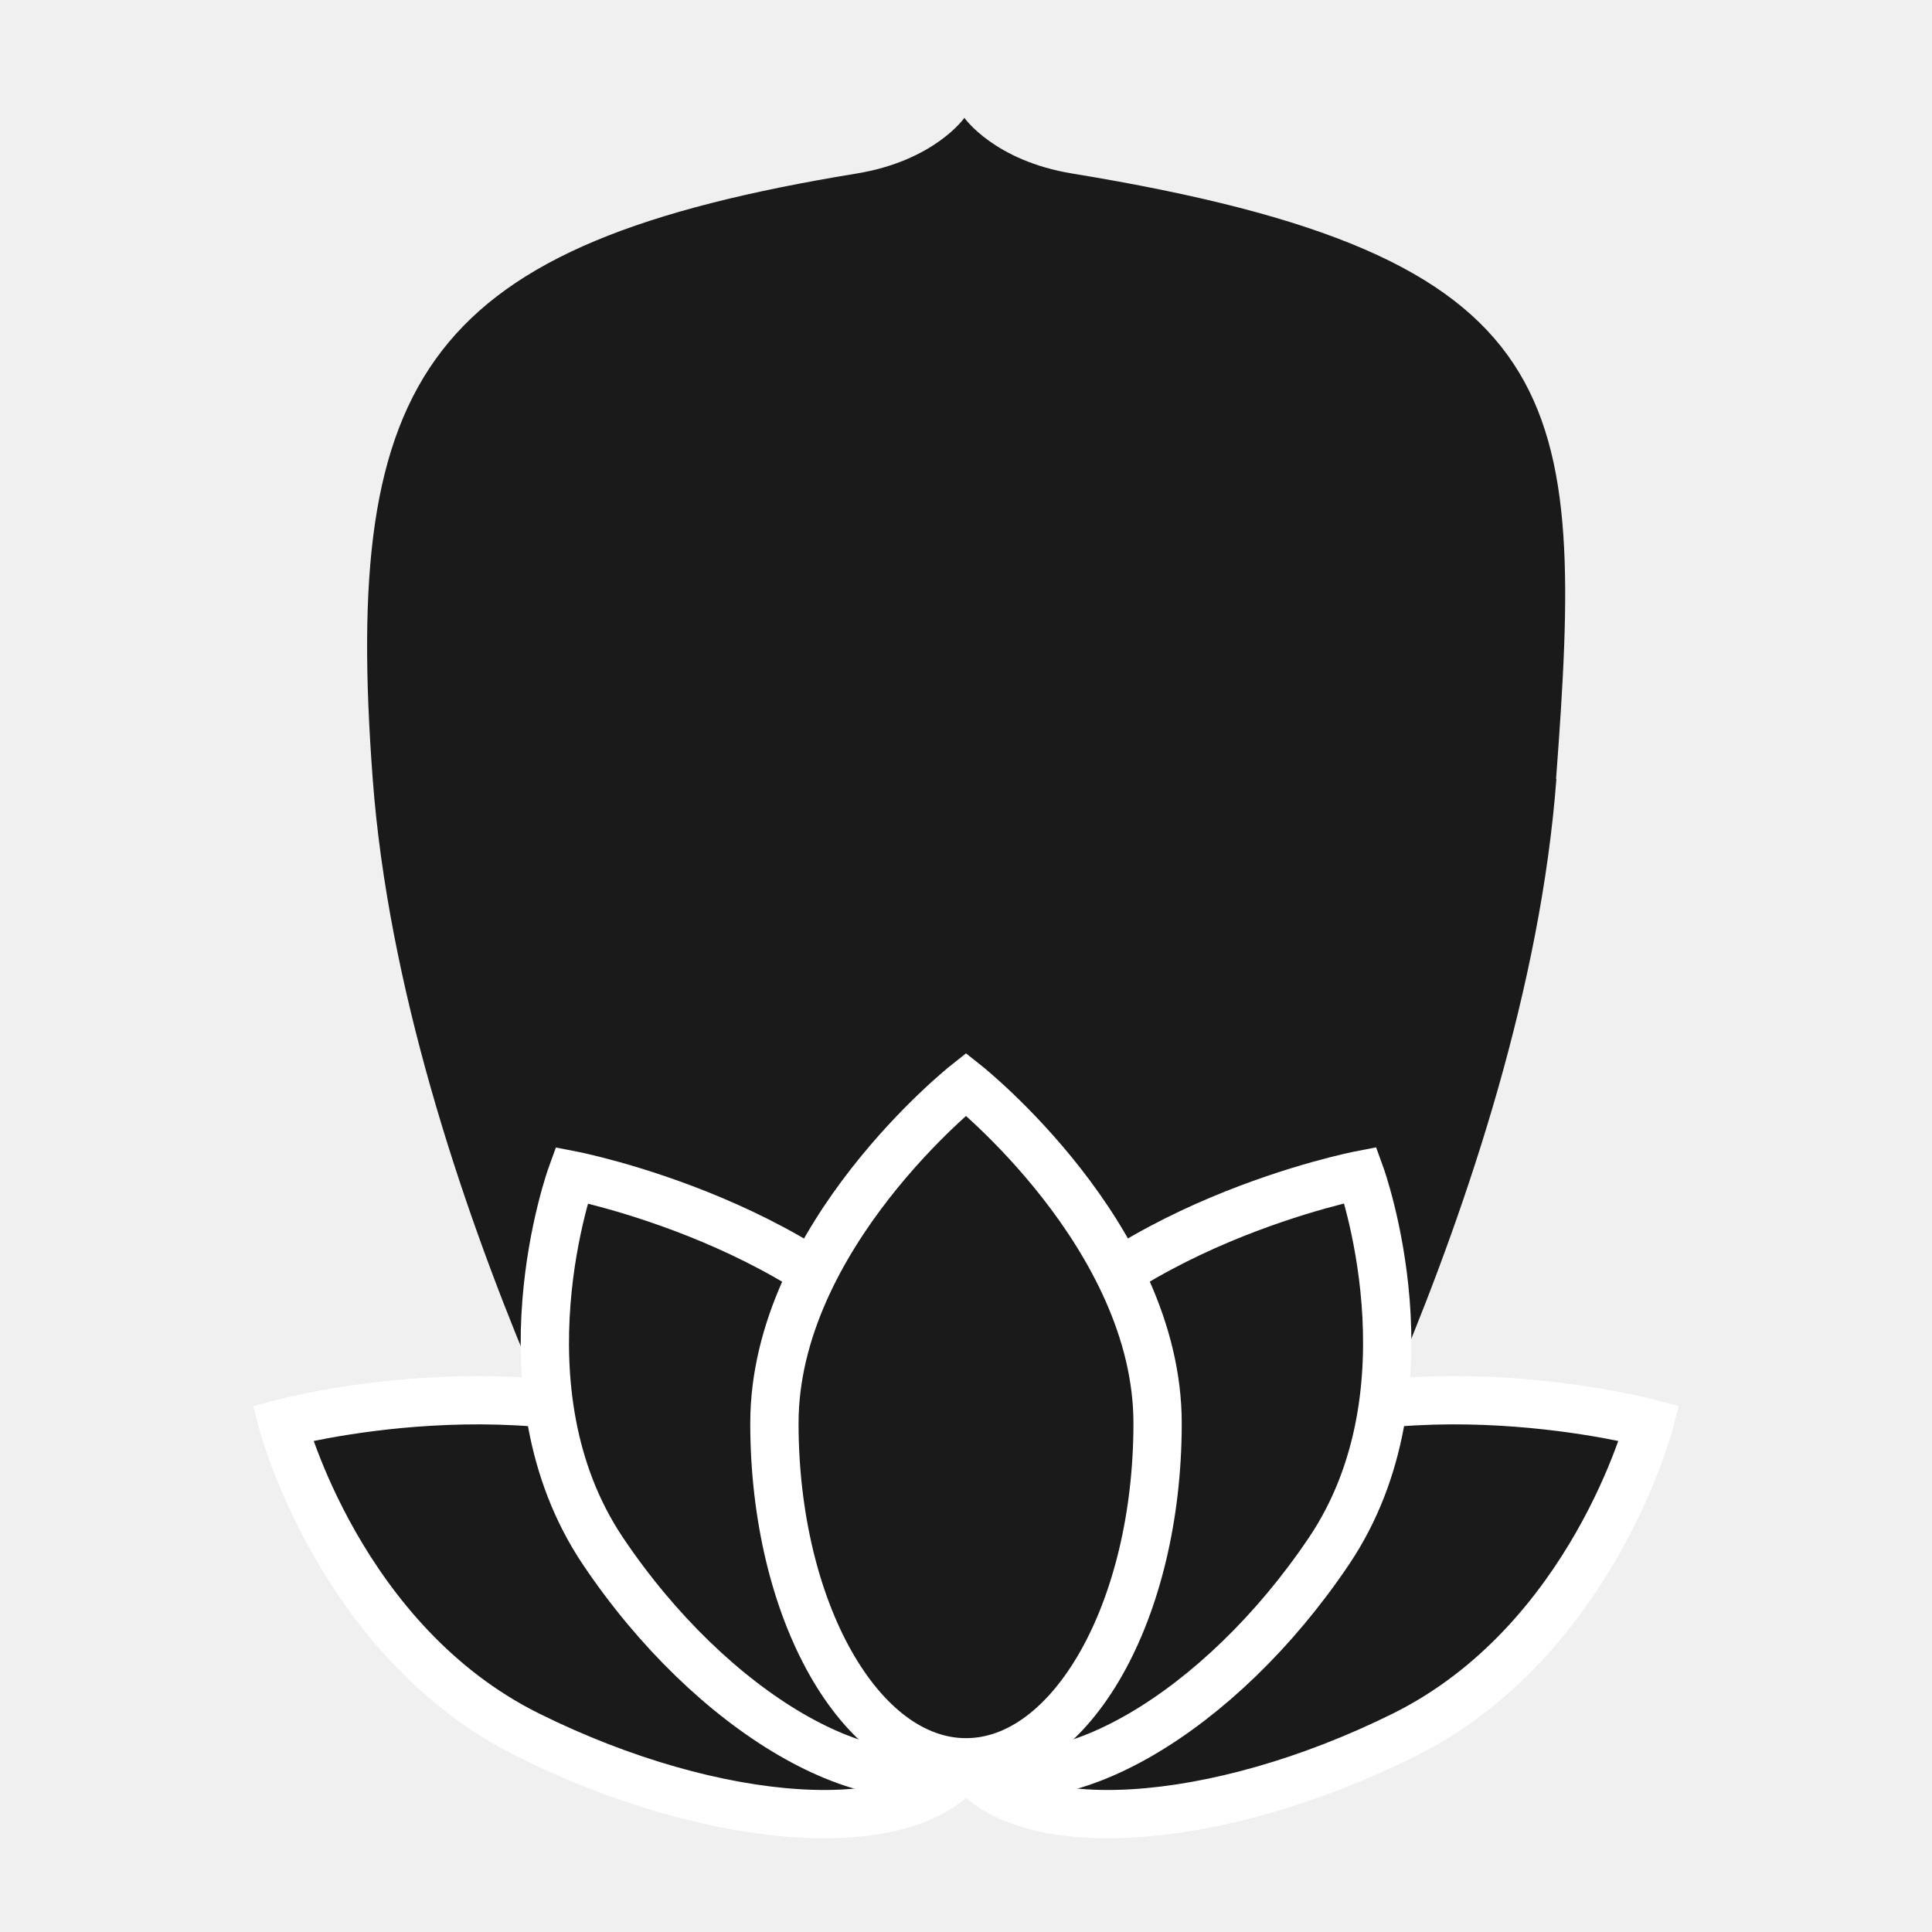
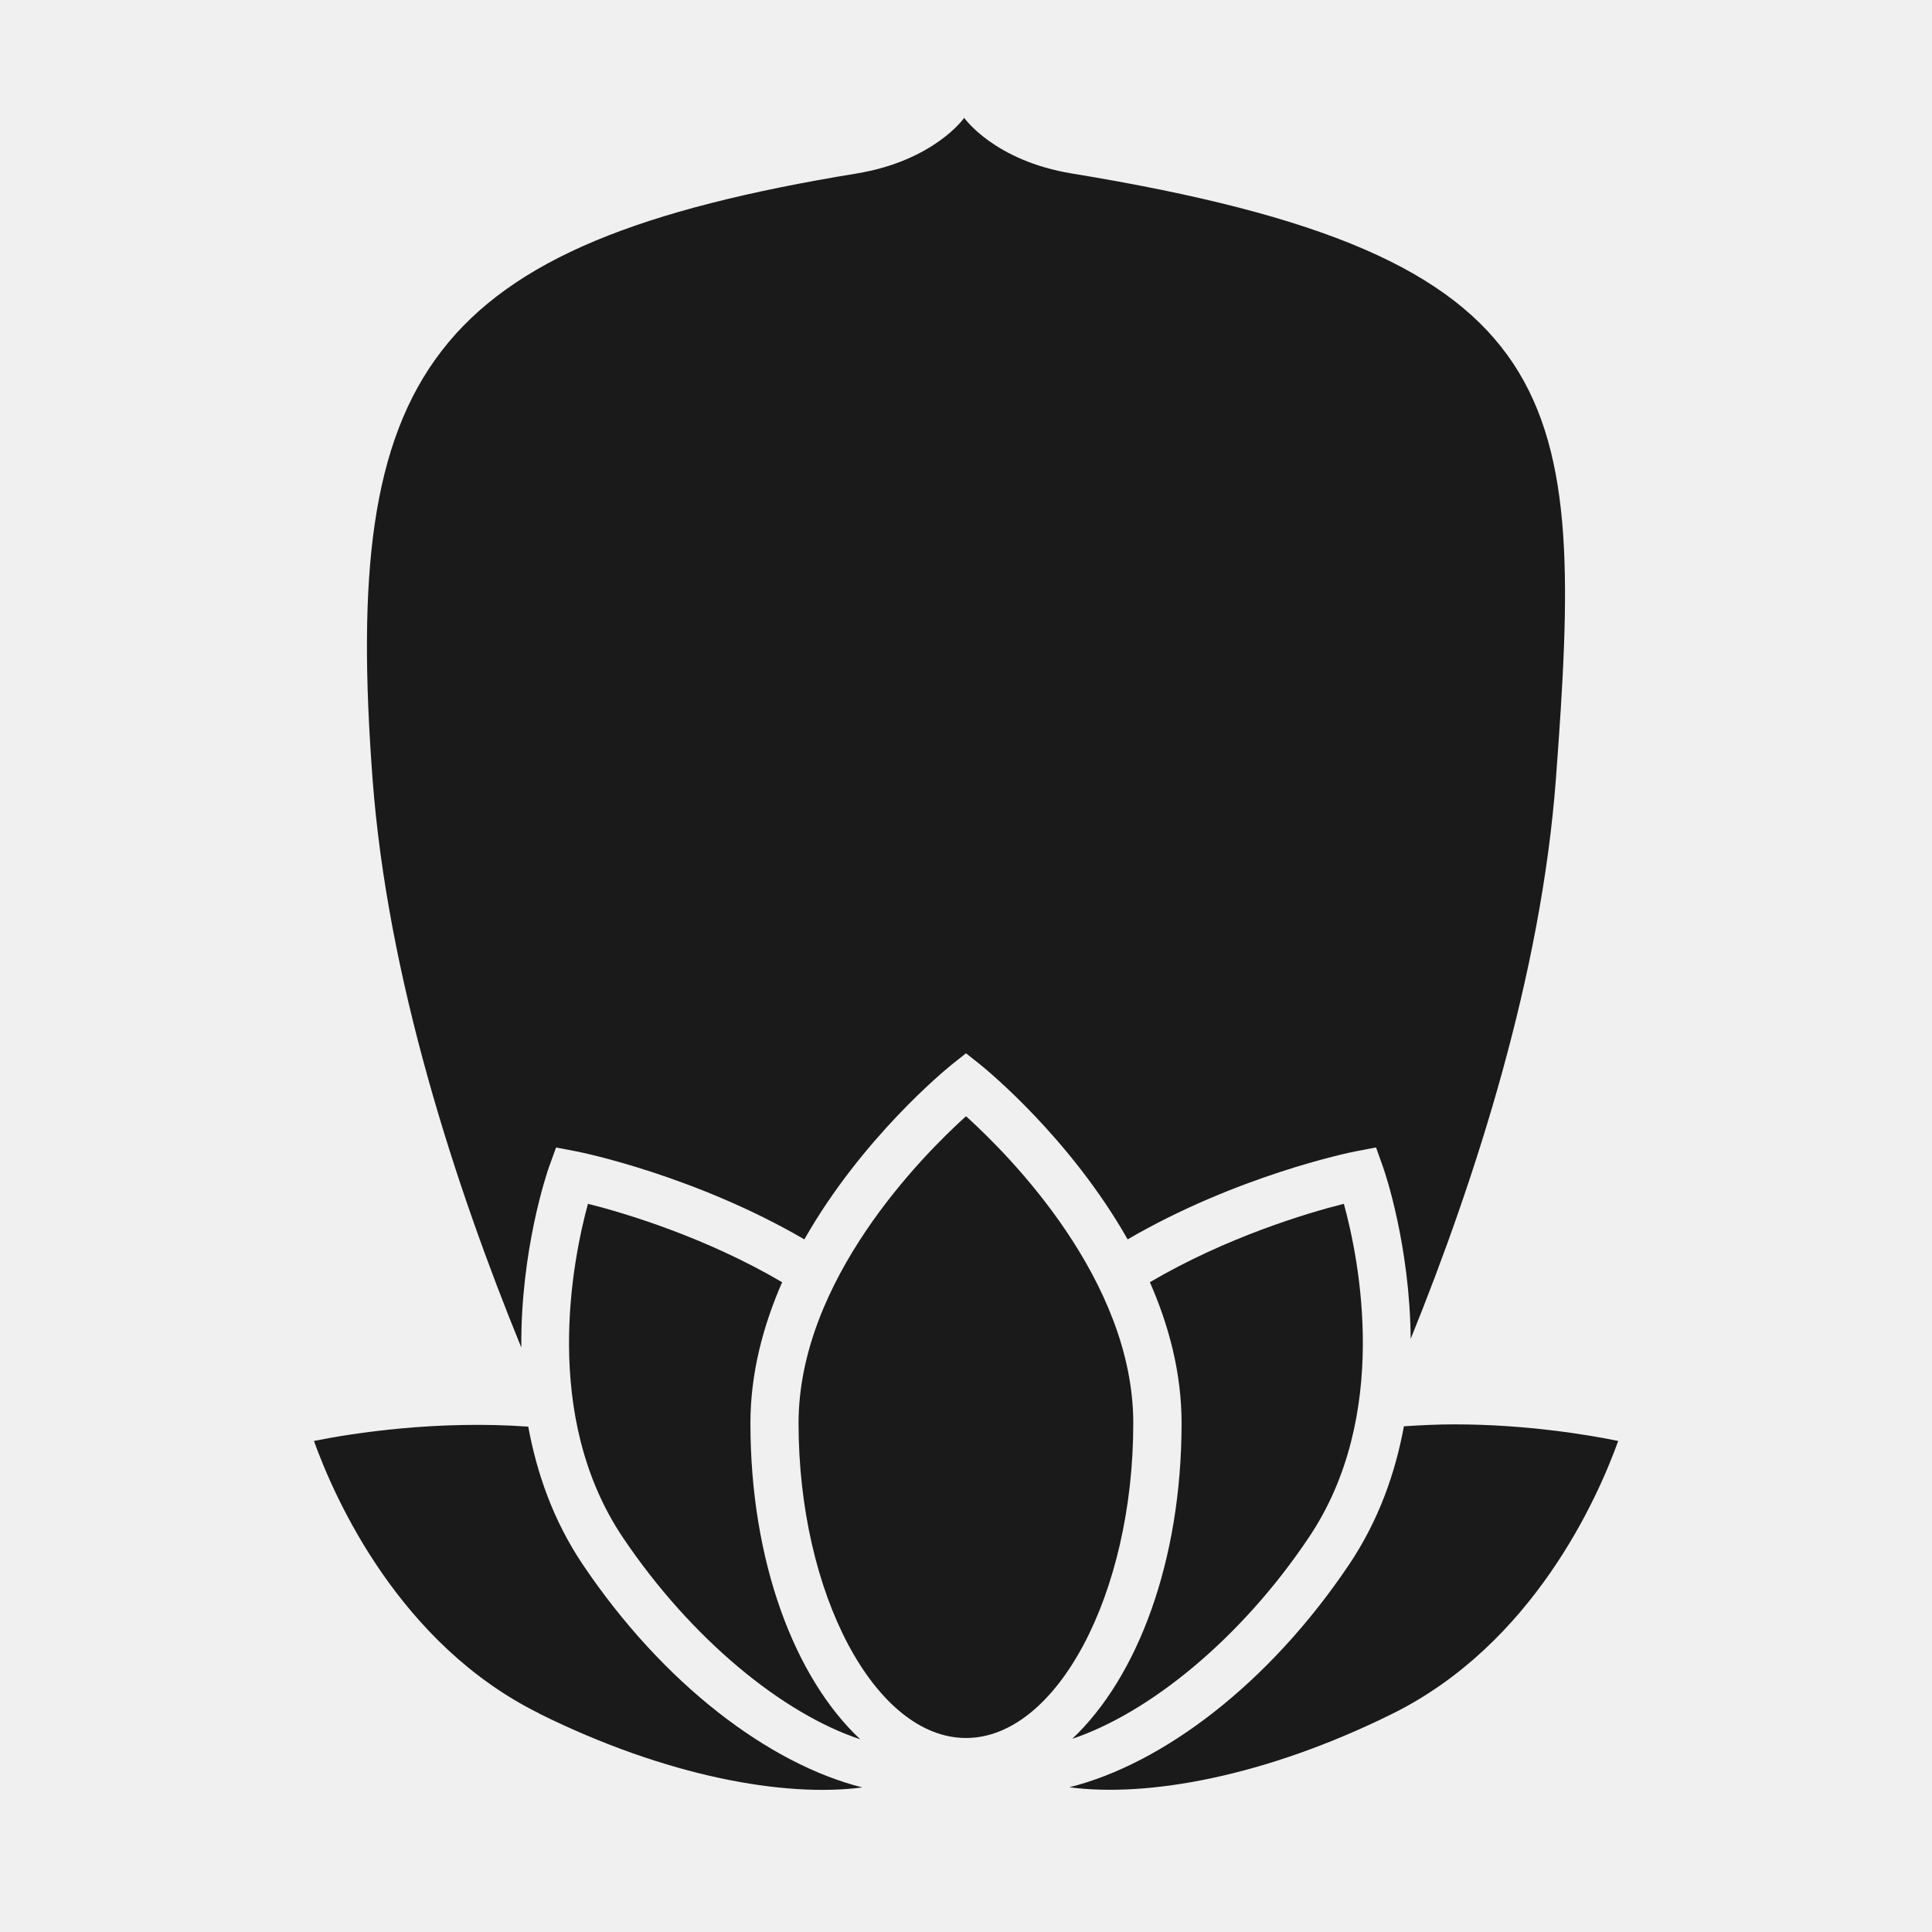
<svg xmlns="http://www.w3.org/2000/svg" id="Layer_1" version="1.1" viewBox="0 0 12 12">
  <defs>
    <style>
      .st0 {
-         fill-rule: evenodd;
-         stroke: #fff;
-         stroke-miterlimit: 10;
-         stroke-width: .3px;
-       }
- 
-       .st0, .st1 {
        fill: #1a1a1a;
      }
    </style>
  </defs>
-   <path class="st1" d="M9.665,4.838c.178-2.374.12-3.248-3.004-3.76-.485-.079-.671-.346-.671-.346,0,0-.186.267-.671.346-2.671.438-3.193,1.244-3.004,3.76.192,2.57,1.796,5.366,1.796,5.366h3.76s1.603-2.797,1.796-5.366Z" />
-   <g>
-     <path class="st0" d="M4.473,9.007c1.172.581,1.856,1.449,1.527,1.938s-1.545.414-2.717-.167-1.527-1.938-1.527-1.938c0,0,1.545-.414,2.717.167Z" />
-     <path class="st0" d="M8.717,10.778c-1.172.581-2.388.656-2.717.167s.355-1.357,1.527-1.938,2.717-.167,2.717-.167c0,0-.355,1.357-1.527,1.938Z" />
-     <path class="st0" d="M5.805,8.611c.677,1.007.764,2.053.195,2.335s-1.579-.305-2.255-1.312-.195-2.335-.195-2.335c0,0,1.579.305,2.255,1.312Z" />
-     <path class="st0" d="M8.255,9.633c-.677,1.007-1.686,1.595-2.255,1.312s-.482-1.328.195-2.335,2.255-1.312,2.255-1.312c0,0,.482,1.328-.195,2.335Z" />
-     <path class="st0" d="M7.19,8.84c0,1.163-.533,2.106-1.19,2.106s-1.19-.943-1.19-2.106,1.19-2.106,1.19-2.106c0,0,1.19.943,1.19,2.106Z" />
-   </g>
+   <path class="st0" d="M3.453,7.127l.125.024c.044.008.743.154,1.418.547.358-.63.878-1.055.911-1.082l.093-.074.093.074c.033.027.553.451.911,1.082.674-.393,1.373-.539,1.417-.547l.126-.024.043.121c.012.032.167.489.172,1.068.404-.997.811-2.262.902-3.478.178-2.374.12-3.248-3.004-3.76-.485-.079-.671-.346-.671-.346,0,0-.187.267-.671.346-2.671.438-3.193,1.244-3.004,3.76.093,1.238.513,2.526.924,3.532-.005-.605.16-1.088.172-1.122l.044-.121Z" />
+   <path class="st0" d="M3.35,10.644c.792.392,1.524.521,2.006.458-.576-.145-1.234-.638-1.736-1.384-.185-.275-.286-.57-.339-.857-.566-.04-1.083.039-1.331.089.128.356.528,1.262,1.4,1.693Z" />
+   <path class="st0" d="M10.051,8.95c-.201-.041-.58-.103-1.019-.103-.101,0-.206.005-.312.012-.053.287-.155.582-.34.858-.502.747-1.162,1.24-1.738,1.384.482.064,1.215-.064,2.009-.458.872-.433,1.272-1.337,1.4-1.693Z" />
+   <path class="st0" d="M3.869,9.55c.425.632.995,1.095,1.474,1.253-.408-.382-.682-1.105-.682-1.963,0-.313.08-.608.197-.876-.475-.279-.975-.429-1.206-.487-.094.344-.292,1.316.217,2.073Z" />
+   <path class="st0" d="M7.142,7.964c.118.268.197.563.197.876,0,.855-.273,1.577-.679,1.96.477-.16,1.047-.62,1.469-1.25.511-.759.312-1.73.218-2.073-.231.058-.73.208-1.205.487Z" />
+   <path class="st0" d="M4.96,8.84c0,1.06.476,1.955,1.04,1.955s1.039-.896,1.039-1.955c0-.89-.768-1.662-1.039-1.907-.271.245-1.04,1.018-1.04,1.907Z" />
</svg>
